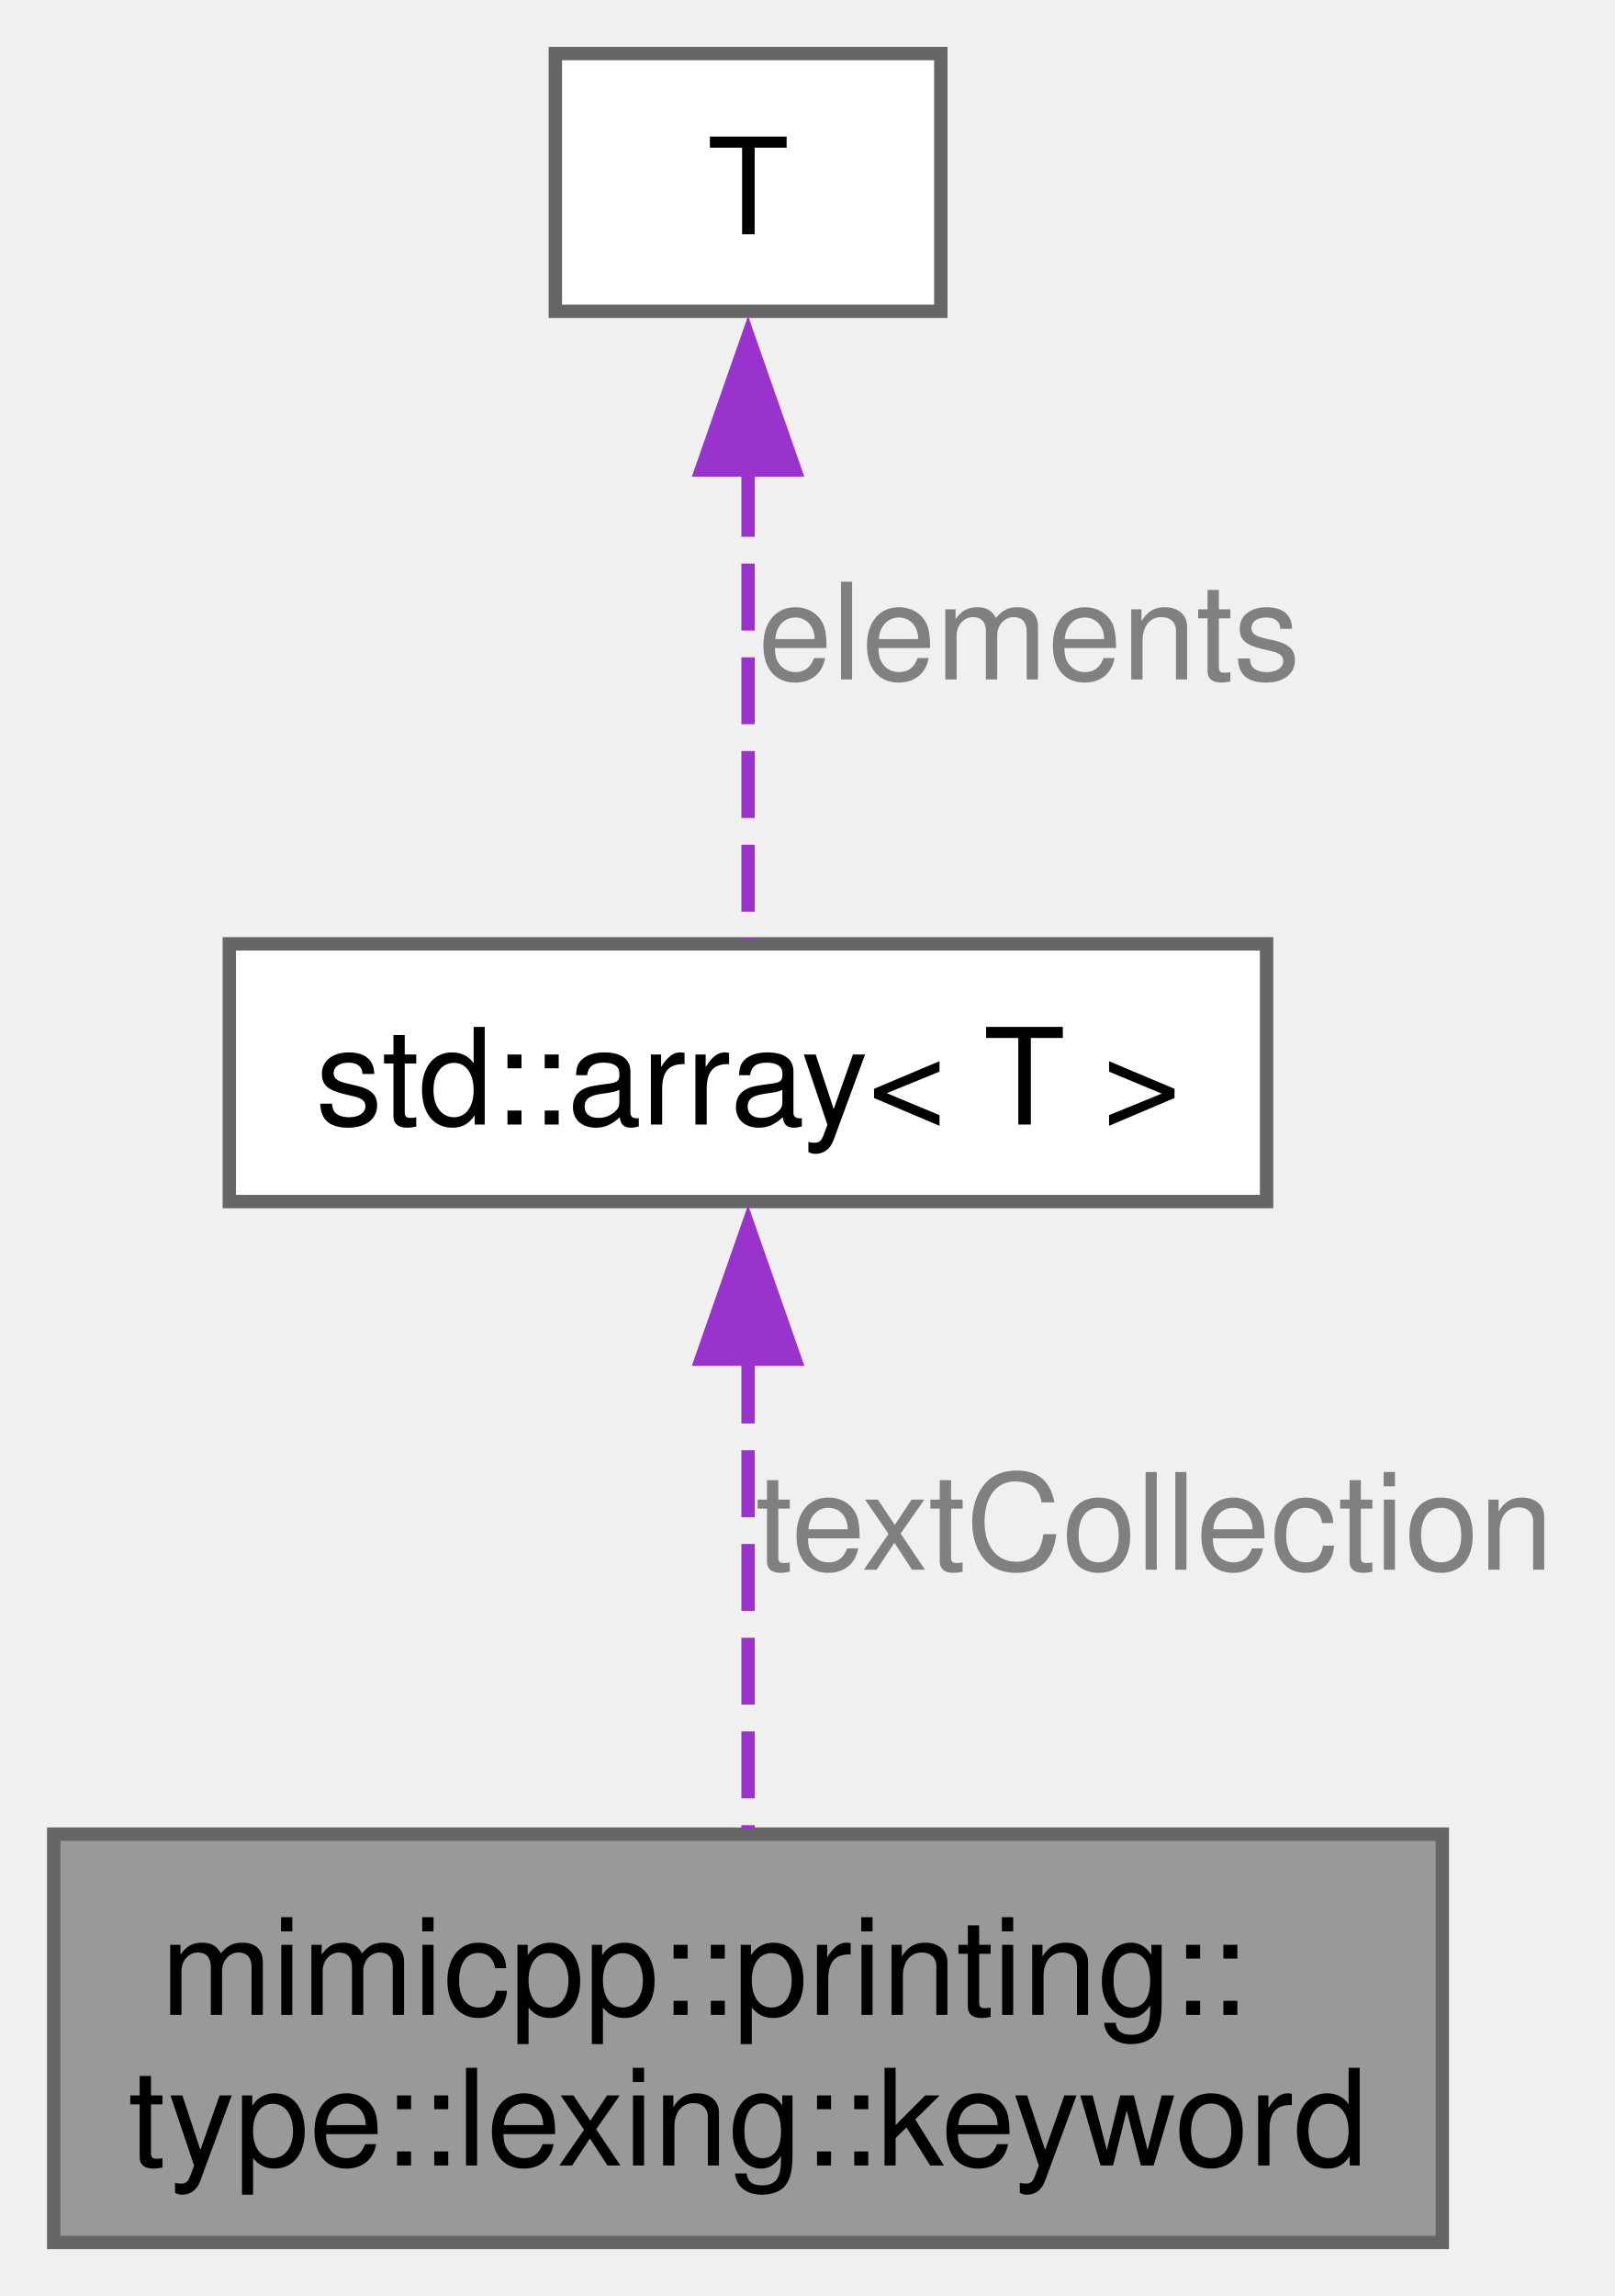
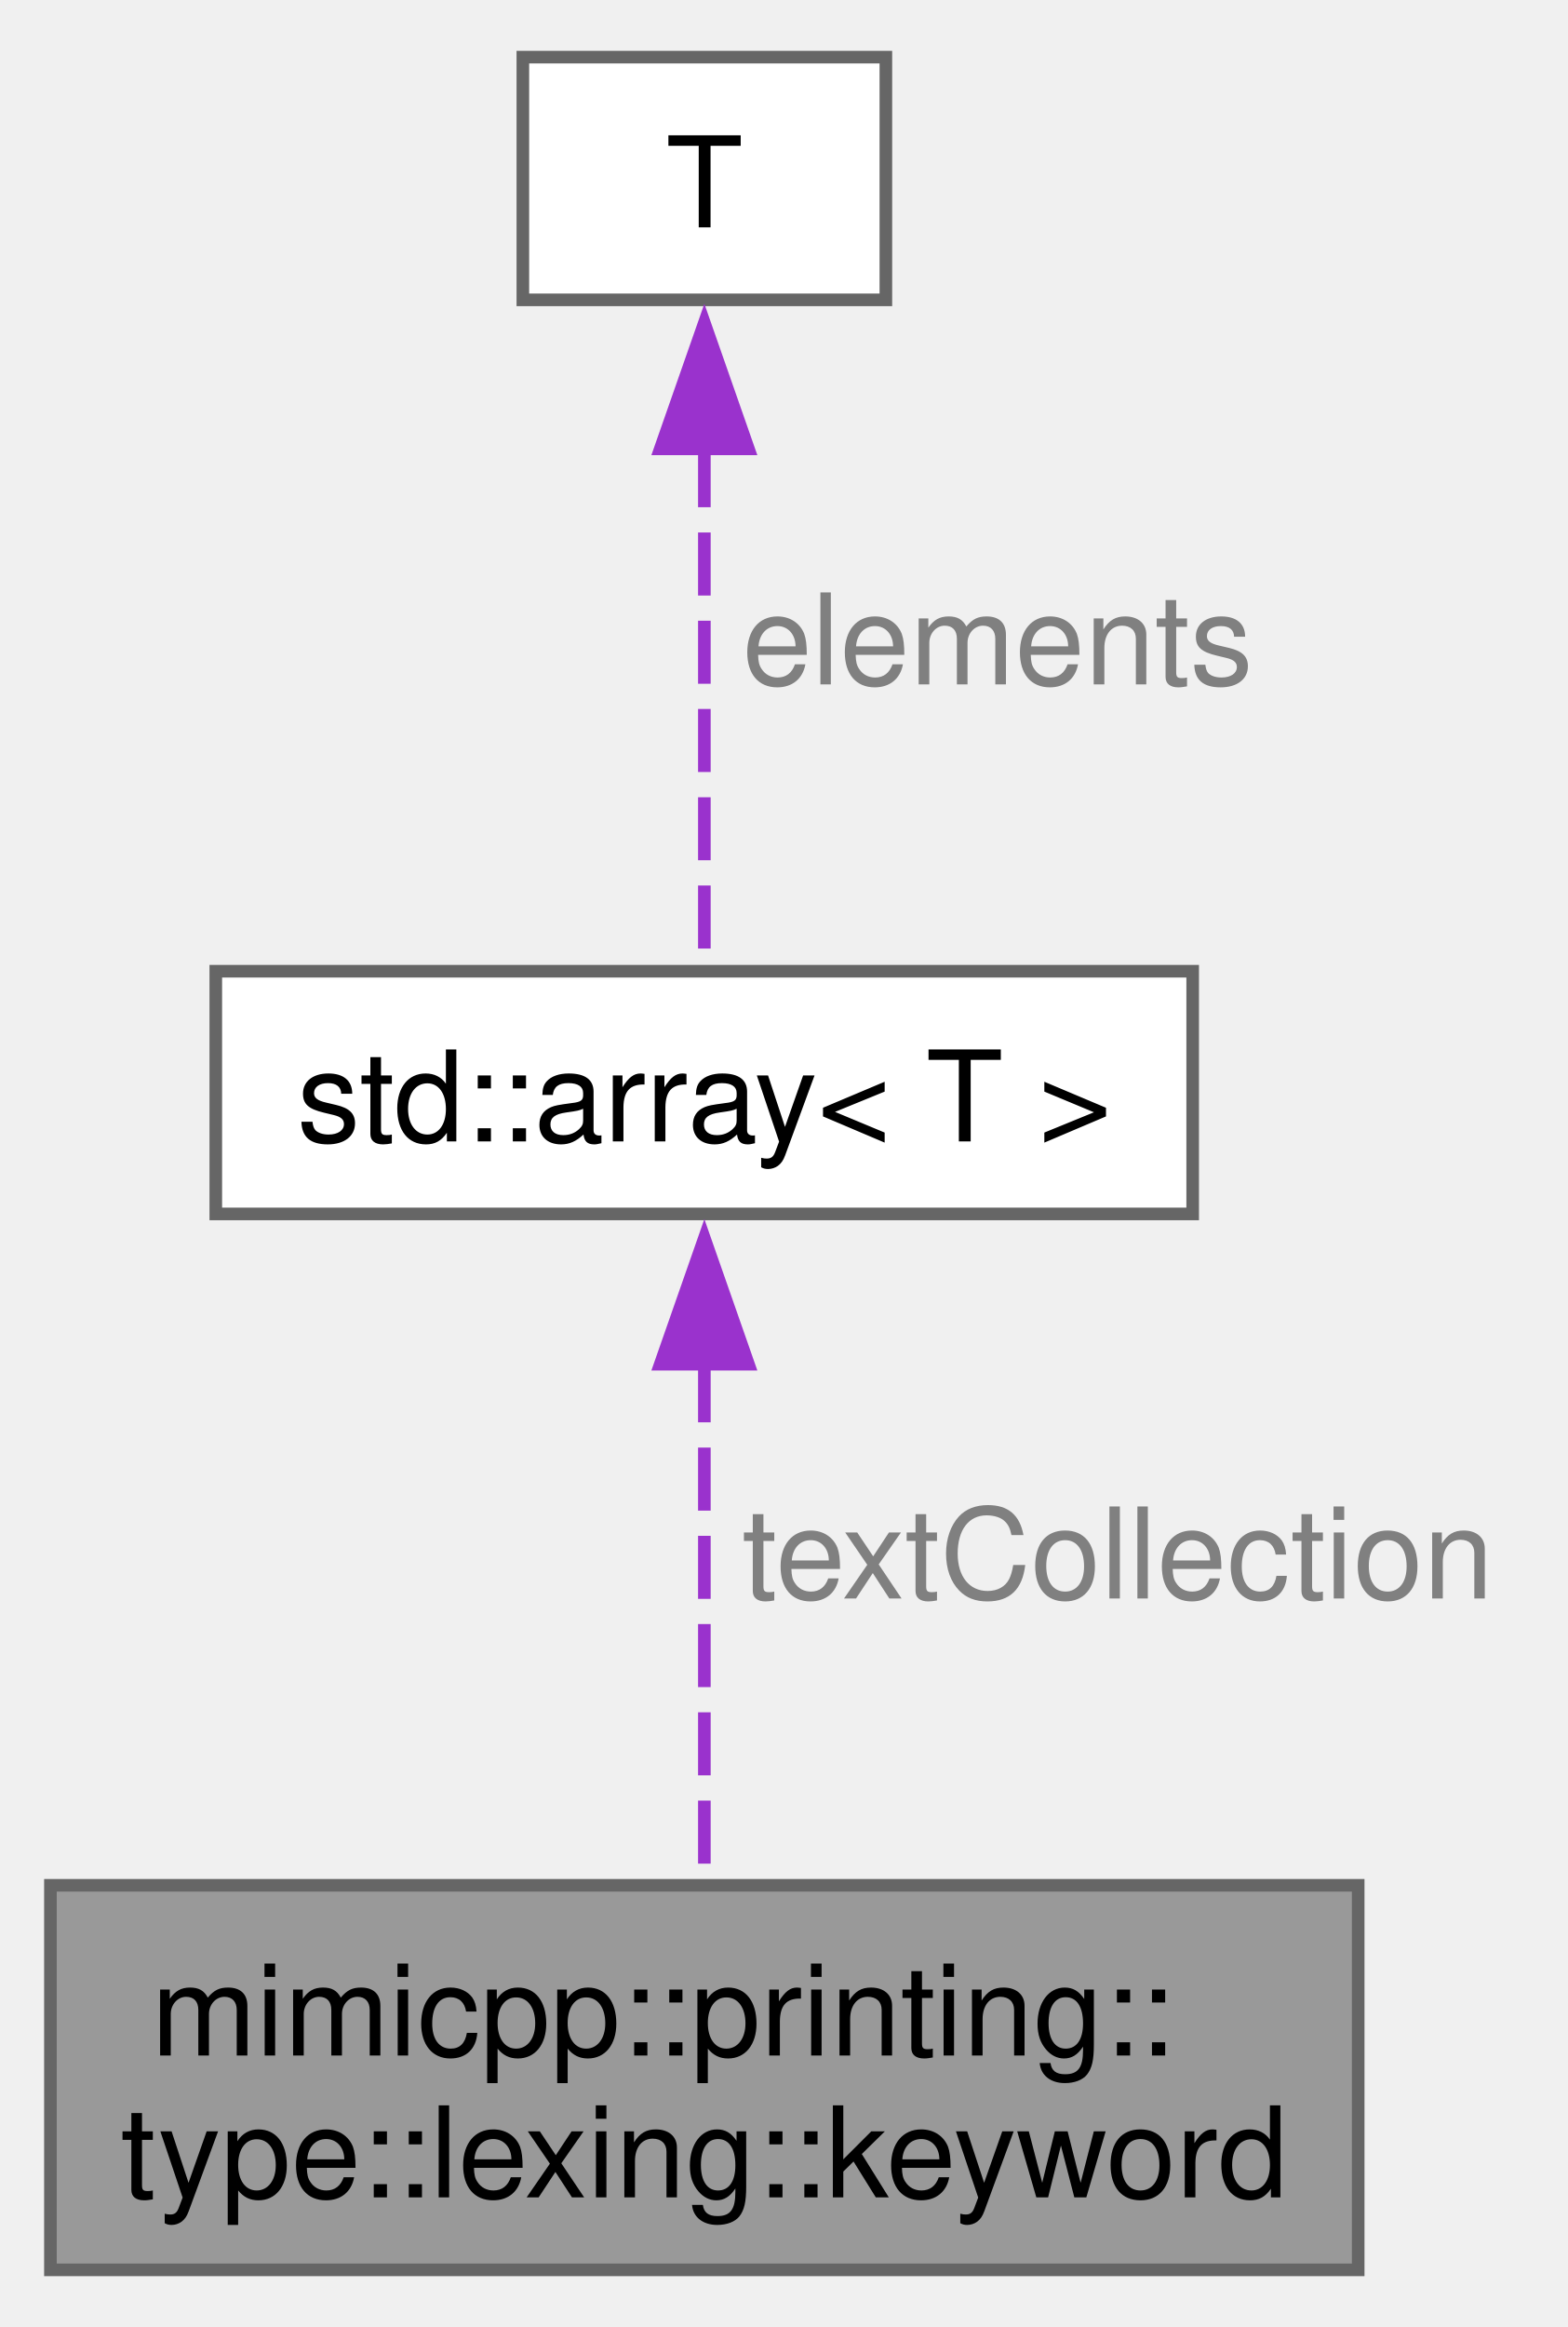
- <svg xmlns="http://www.w3.org/2000/svg" xmlns:xlink="http://www.w3.org/1999/xlink" width="121pt" height="172pt" viewBox="0.00 0.00 120.62 171.50">
-   <g id="graph0" class="graph" transform="scale(1 1) rotate(0) translate(4 167.5)">
+ <svg xmlns="http://www.w3.org/2000/svg" xmlns:xlink="http://www.w3.org/1999/xlink" width="124pt" height="184pt" viewBox="0.00 0.00 124.38 183.50">
+   <g id="graph0" class="graph" transform="scale(1 1) rotate(0) translate(4 179.5)">
    <g id="Node000001" class="node">
      <g id="a_Node000001">
        <a xlink:title=" ">
          <polygon fill="#999999" stroke="#666666" points="103.75,-30.5 0,-30.5 0,0 103.75,0 103.75,-30.5" />
          <text text-anchor="start" x="8" y="-17" font-family="Helvetica,sans-Serif" font-size="10.00">mimicpp::printing::</text>
          <text text-anchor="middle" x="51.88" y="-5.75" font-family="Helvetica,sans-Serif" font-size="10.00">type::lexing::keyword</text>
        </a>
      </g>
    </g>
    <g id="Node000002" class="node">
      <g id="a_Node000002">
        <a xlink:title=" ">
-           <polygon fill="white" stroke="#666666" points="90.62,-97 13.12,-97 13.12,-77.75 90.62,-77.75 90.62,-97" />
-           <text text-anchor="middle" x="51.88" y="-83.5" font-family="Helvetica,sans-Serif" font-size="10.00">std::array&lt; T &gt;</text>
+           <polygon fill="white" stroke="#666666" points="90.62,-103 13.12,-103 13.12,-83.75 90.62,-83.75 90.62,-103" />
+           <text text-anchor="middle" x="51.88" y="-89.5" font-family="Helvetica,sans-Serif" font-size="10.00">std::array&lt; T &gt;</text>
        </a>
      </g>
    </g>
    <g id="edge1_Node000001_Node000002" class="edge">
      <g id="a_edge1_Node000001_Node000002">
        <a xlink:title=" ">
-           <path fill="none" stroke="#9a32cd" stroke-dasharray="5,2" d="M51.88,-66.17C51.88,-54.91 51.88,-41.14 51.88,-30.92" />
-           <polygon fill="#9a32cd" stroke="#9a32cd" points="48.38,-65.98 51.88,-75.98 55.38,-65.98 48.38,-65.98" />
+           <path fill="none" stroke="#9a32cd" stroke-dasharray="5,2" d="M51.88,-72.22C51.88,-59.17 51.88,-42.48 51.88,-30.73" />
+           <polygon fill="#9a32cd" stroke="#9a32cd" points="48.38,-71.83 51.88,-81.83 55.38,-71.83 48.38,-71.83" />
        </a>
      </g>
-       <text text-anchor="middle" x="82.25" y="-50.25" font-family="Helvetica,sans-Serif" font-size="10.00" fill="grey"> textCollection</text>
+       <text text-anchor="start" x="54.88" y="-53.25" font-family="Helvetica,sans-Serif" font-size="10.00" fill="grey">textCollection</text>
    </g>
    <g id="Node000003" class="node">
      <g id="a_Node000003">
        <a xlink:title=" ">
-           <polygon fill="white" stroke="#666666" points="66.28,-163.5 37.48,-163.5 37.48,-144.25 66.28,-144.25 66.28,-163.5" />
-           <text text-anchor="middle" x="51.88" y="-150" font-family="Helvetica,sans-Serif" font-size="10.00">T</text>
+           <polygon fill="white" stroke="#666666" points="66.28,-175.5 37.48,-175.5 37.48,-156.25 66.28,-156.25 66.28,-175.5" />
+           <text text-anchor="middle" x="51.88" y="-162" font-family="Helvetica,sans-Serif" font-size="10.00">T</text>
        </a>
      </g>
    </g>
    <g id="edge2_Node000002_Node000003" class="edge">
      <g id="a_edge2_Node000002_Node000003">
        <a xlink:title=" ">
-           <path fill="none" stroke="#9a32cd" stroke-dasharray="5,2" d="M51.88,-132.4C51.88,-120.57 51.88,-106.29 51.88,-97.27" />
-           <polygon fill="#9a32cd" stroke="#9a32cd" points="48.38,-132.39 51.88,-142.39 55.38,-132.39 48.38,-132.39" />
+           <path fill="none" stroke="#9a32cd" stroke-dasharray="5,2" d="M51.88,-144.8C51.88,-131.19 51.88,-113.85 51.88,-103.45" />
+           <polygon fill="#9a32cd" stroke="#9a32cd" points="48.38,-144.43 51.88,-154.43 55.38,-144.43 48.38,-144.43" />
        </a>
      </g>
-       <text text-anchor="middle" x="72.88" y="-116.75" font-family="Helvetica,sans-Serif" font-size="10.00" fill="grey"> elements</text>
+       <text text-anchor="start" x="54.88" y="-125.75" font-family="Helvetica,sans-Serif" font-size="10.00" fill="grey">elements</text>
    </g>
  </g>
</svg>
